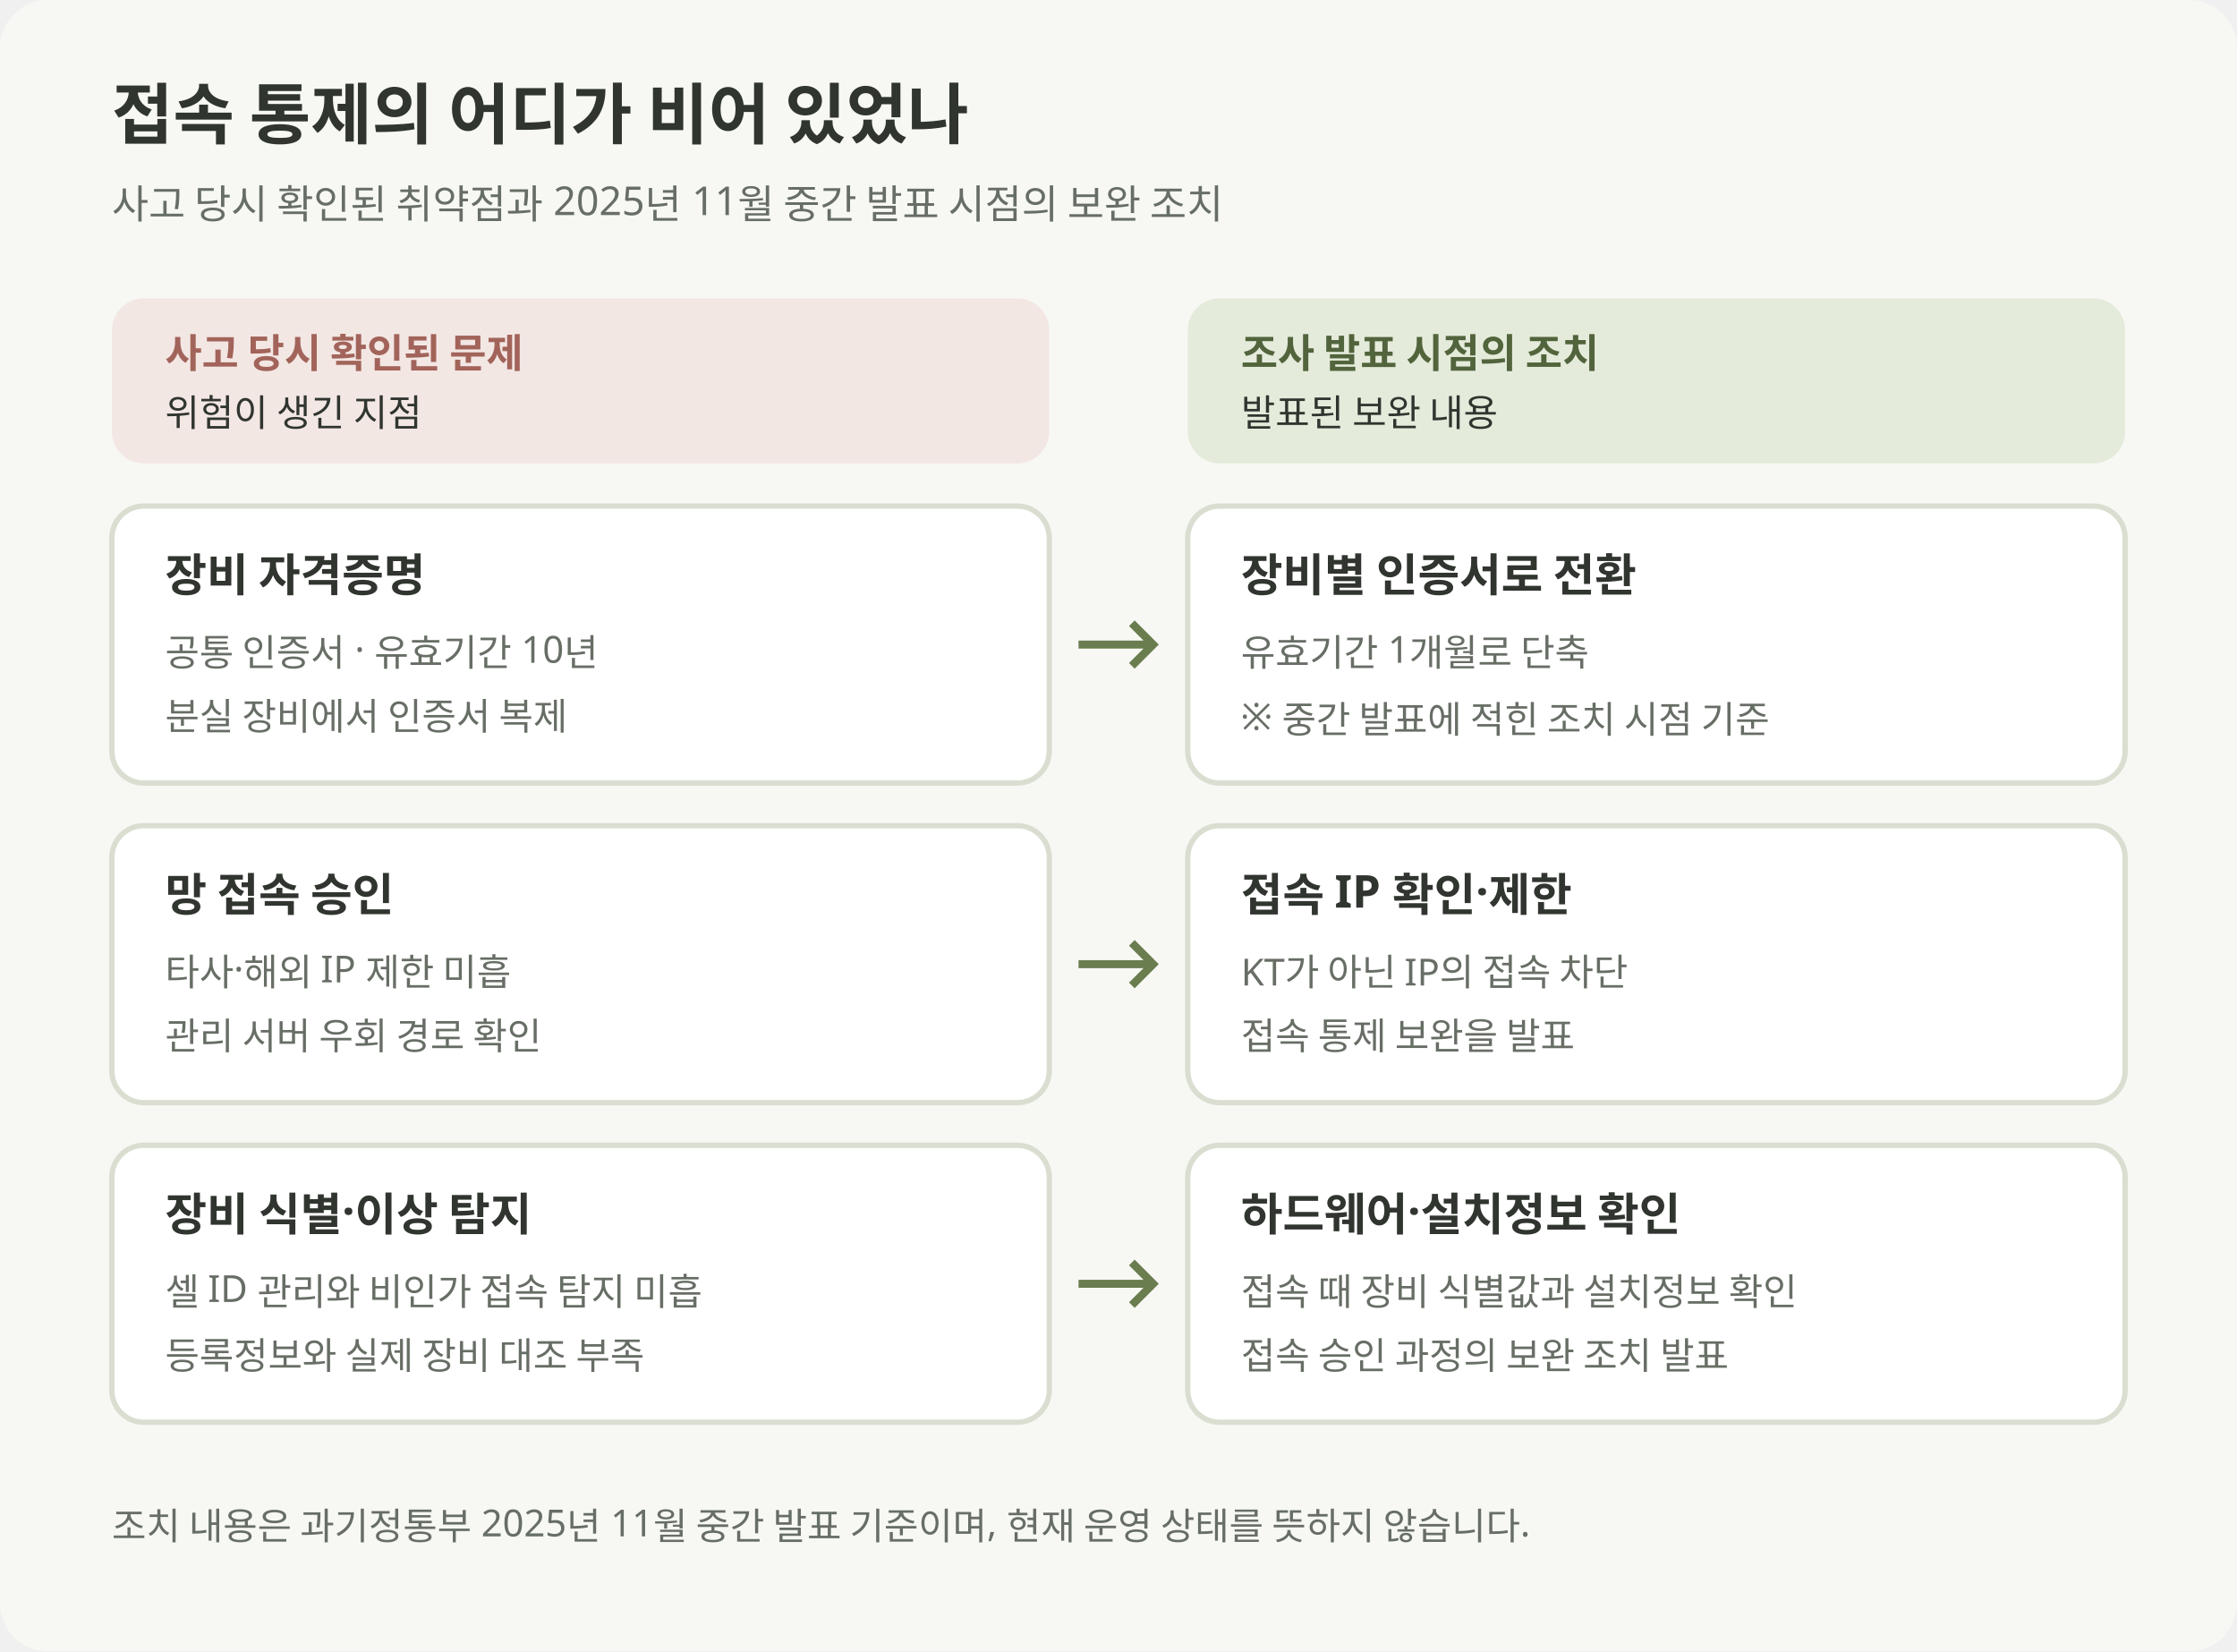
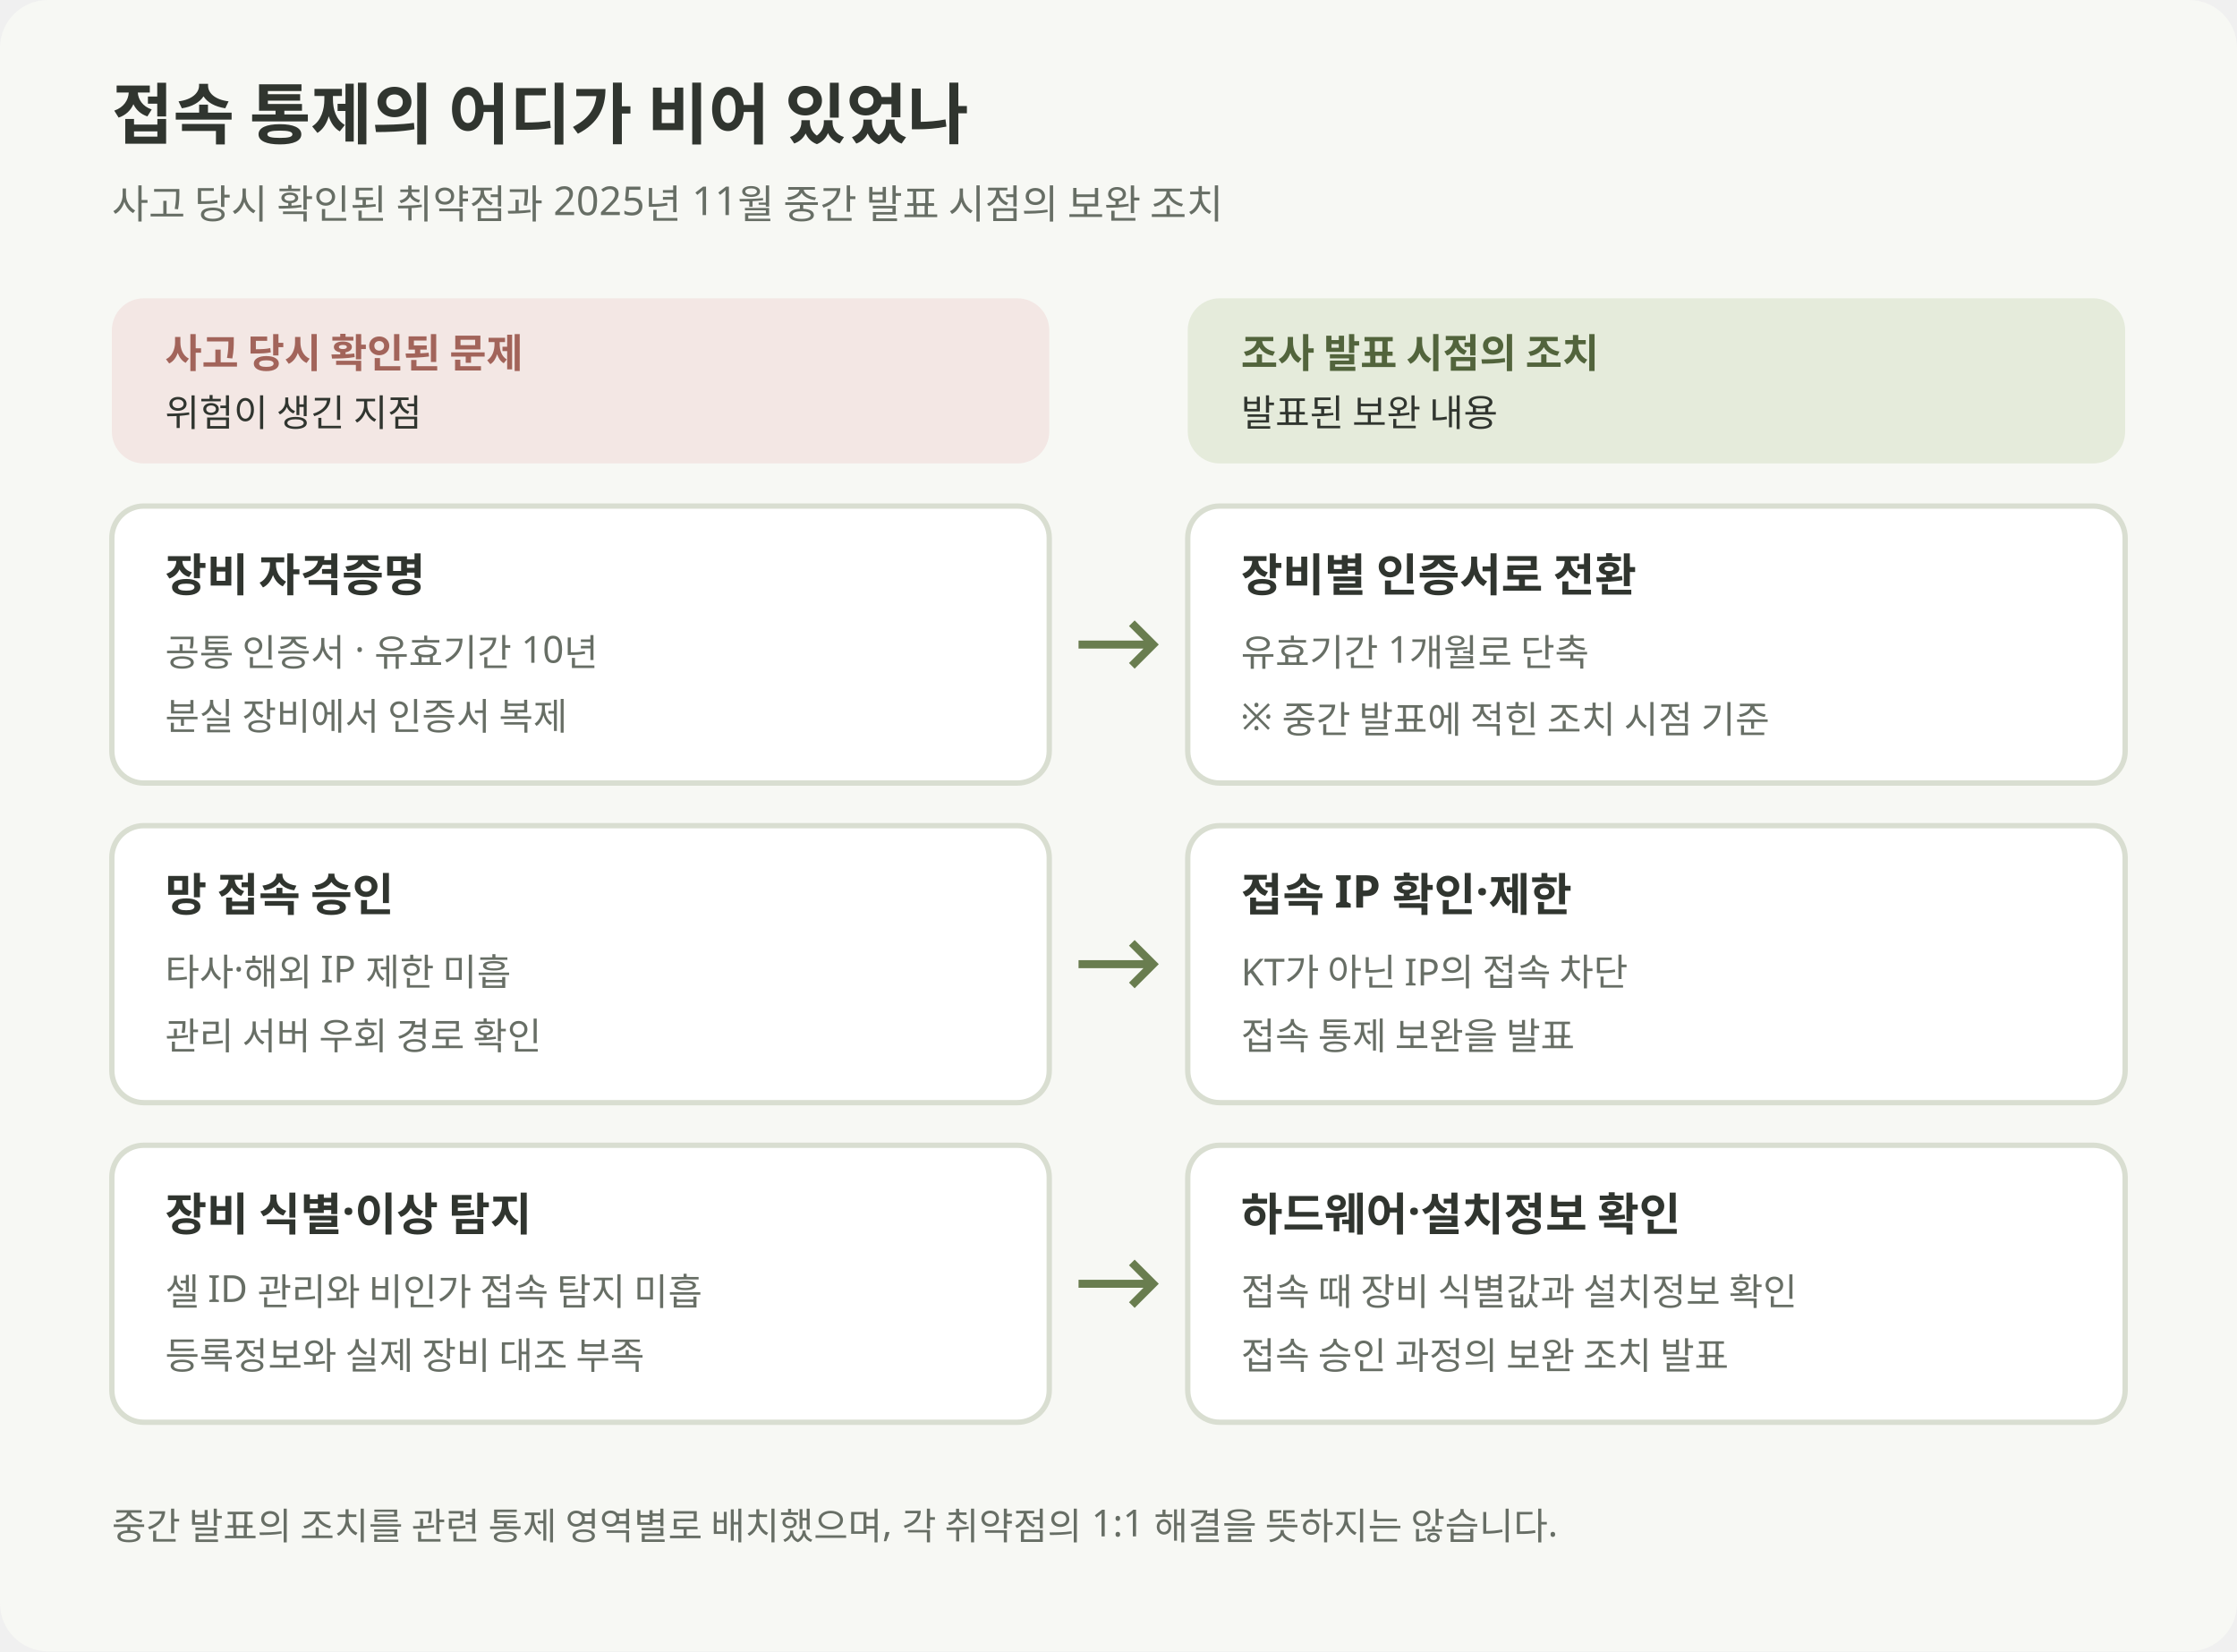
<svg xmlns="http://www.w3.org/2000/svg" viewBox="0 0 840 620" role="img" aria-labelledby="title desc">
  <rect width="840" height="620" rx="18" fill="#f7f8f4" />
  <text x="42" y="52" fill="#30352f" font-family="sans-serif" font-size="25" font-weight="700">접속 통제의 어디가 비어 있었나</text>
  <text x="42" y="82" fill="#676e65" font-family="sans-serif" font-size="15">사고 당시 확인된 취약점과 2025년 11월 중간 발표 시점의 보완 조치</text>
  <g font-family="sans-serif">
    <rect x="42" y="112" width="352" height="62" rx="12" fill="#f3e7e4" />
    <text x="62" y="138" fill="#a2645a" font-size="15" font-weight="700">사고 당시 확인된 문제</text>
    <text x="62" y="160" fill="#30352f" font-size="14">위험이 생긴 지점</text>
    <rect x="446" y="112" width="352" height="62" rx="12" fill="#e5ebdb" />
    <text x="466" y="138" fill="#52643c" font-size="15" font-weight="700">조사 발표 시점의 조치</text>
    <text x="466" y="160" fill="#30352f" font-size="14">발표된 보완 내용</text>
    <rect x="42" y="190" width="352" height="104" rx="12" fill="#fff" stroke="#d9ded1" stroke-width="2" />
    <text x="62" y="222" fill="#30352f" font-size="17" font-weight="700">장비 자격증명</text>
    <text x="62" y="250" fill="#676e65" font-size="14">공통 인증서 · 유효기간 10년</text>
    <text x="62" y="274" fill="#676e65" font-size="14">분실 장비에서 인증서 복제</text>
    <path d="M405 242 H432 M425 234 L433 242 L425 250" fill="none" stroke="#697d4f" stroke-width="3" />
    <rect x="446" y="190" width="352" height="104" rx="12" fill="#fff" stroke="#d9ded1" stroke-width="2" />
    <text x="466" y="222" fill="#30352f" font-size="17" font-weight="700">장비별 인증서로 전환</text>
    <text x="466" y="250" fill="#676e65" font-size="14">유효기간 1개월로 단축</text>
    <text x="466" y="274" fill="#676e65" font-size="14">※ 중간 발표에 적힌 조치 시점 기준</text>
    <rect x="42" y="310" width="352" height="104" rx="12" fill="#fff" stroke="#d9ded1" stroke-width="2" />
    <text x="62" y="342" fill="#30352f" font-size="17" font-weight="700">망 접속 승인</text>
    <text x="62" y="370" fill="#676e65" font-size="14">타사·해외 IP 제한 미흡</text>
    <text x="62" y="394" fill="#676e65" font-size="14">관리 서버 우회 경로 확인</text>
    <path d="M405 362 H432 M425 354 L433 362 L425 370" fill="none" stroke="#697d4f" stroke-width="3" />
    <rect x="446" y="310" width="352" height="104" rx="12" fill="#fff" stroke="#d9ded1" stroke-width="2" />
    <text x="466" y="342" fill="#30352f" font-size="17" font-weight="700">접속 IP 확인·제한</text>
    <text x="466" y="370" fill="#676e65" font-size="14">KT가 아닌 IP의 접속 차단</text>
    <text x="466" y="394" fill="#676e65" font-size="14">접속 통제 보완을 발표</text>
    <rect x="42" y="430" width="352" height="104" rx="12" fill="#fff" stroke="#d9ded1" stroke-width="2" />
    <text x="62" y="462" fill="#30352f" font-size="17" font-weight="700">장비 식별·이상 탐지</text>
    <text x="62" y="490" fill="#676e65" font-size="14">셀 ID 관리와 비인가 접속 탐지 미흡</text>
    <text x="62" y="514" fill="#676e65" font-size="14">등록정보와 실제 장비 대조 부족</text>
    <path d="M405 482 H432 M425 474 L433 482 L425 490" fill="none" stroke="#697d4f" stroke-width="3" />
    <rect x="446" y="430" width="352" height="104" rx="12" fill="#fff" stroke="#d9ded1" stroke-width="2" />
    <text x="466" y="462" fill="#30352f" font-size="17" font-weight="700">하드웨어·설치정보 확인</text>
    <text x="466" y="490" fill="#676e65" font-size="14">접속 때 장비 식별값과 설치정보 확인</text>
    <text x="466" y="514" fill="#676e65" font-size="14">접속 승인 과정의 보완 조치 발표</text>
-     <text x="42" y="578" fill="#676e65" font-size="14">조치 내용은 과기정통부 2025년 11월 중간 발표 기준이며, 현재 운영 상태를 뜻하지 않습니다.</text>
+     <text x="42" y="578" fill="#676e65" font-size="14">중간 발표의 조치를 관련 통제 영역별로 배치했으며, 각 취약점의 1:1 해결을 뜻하지는 않습니다.</text>
  </g>
</svg>
